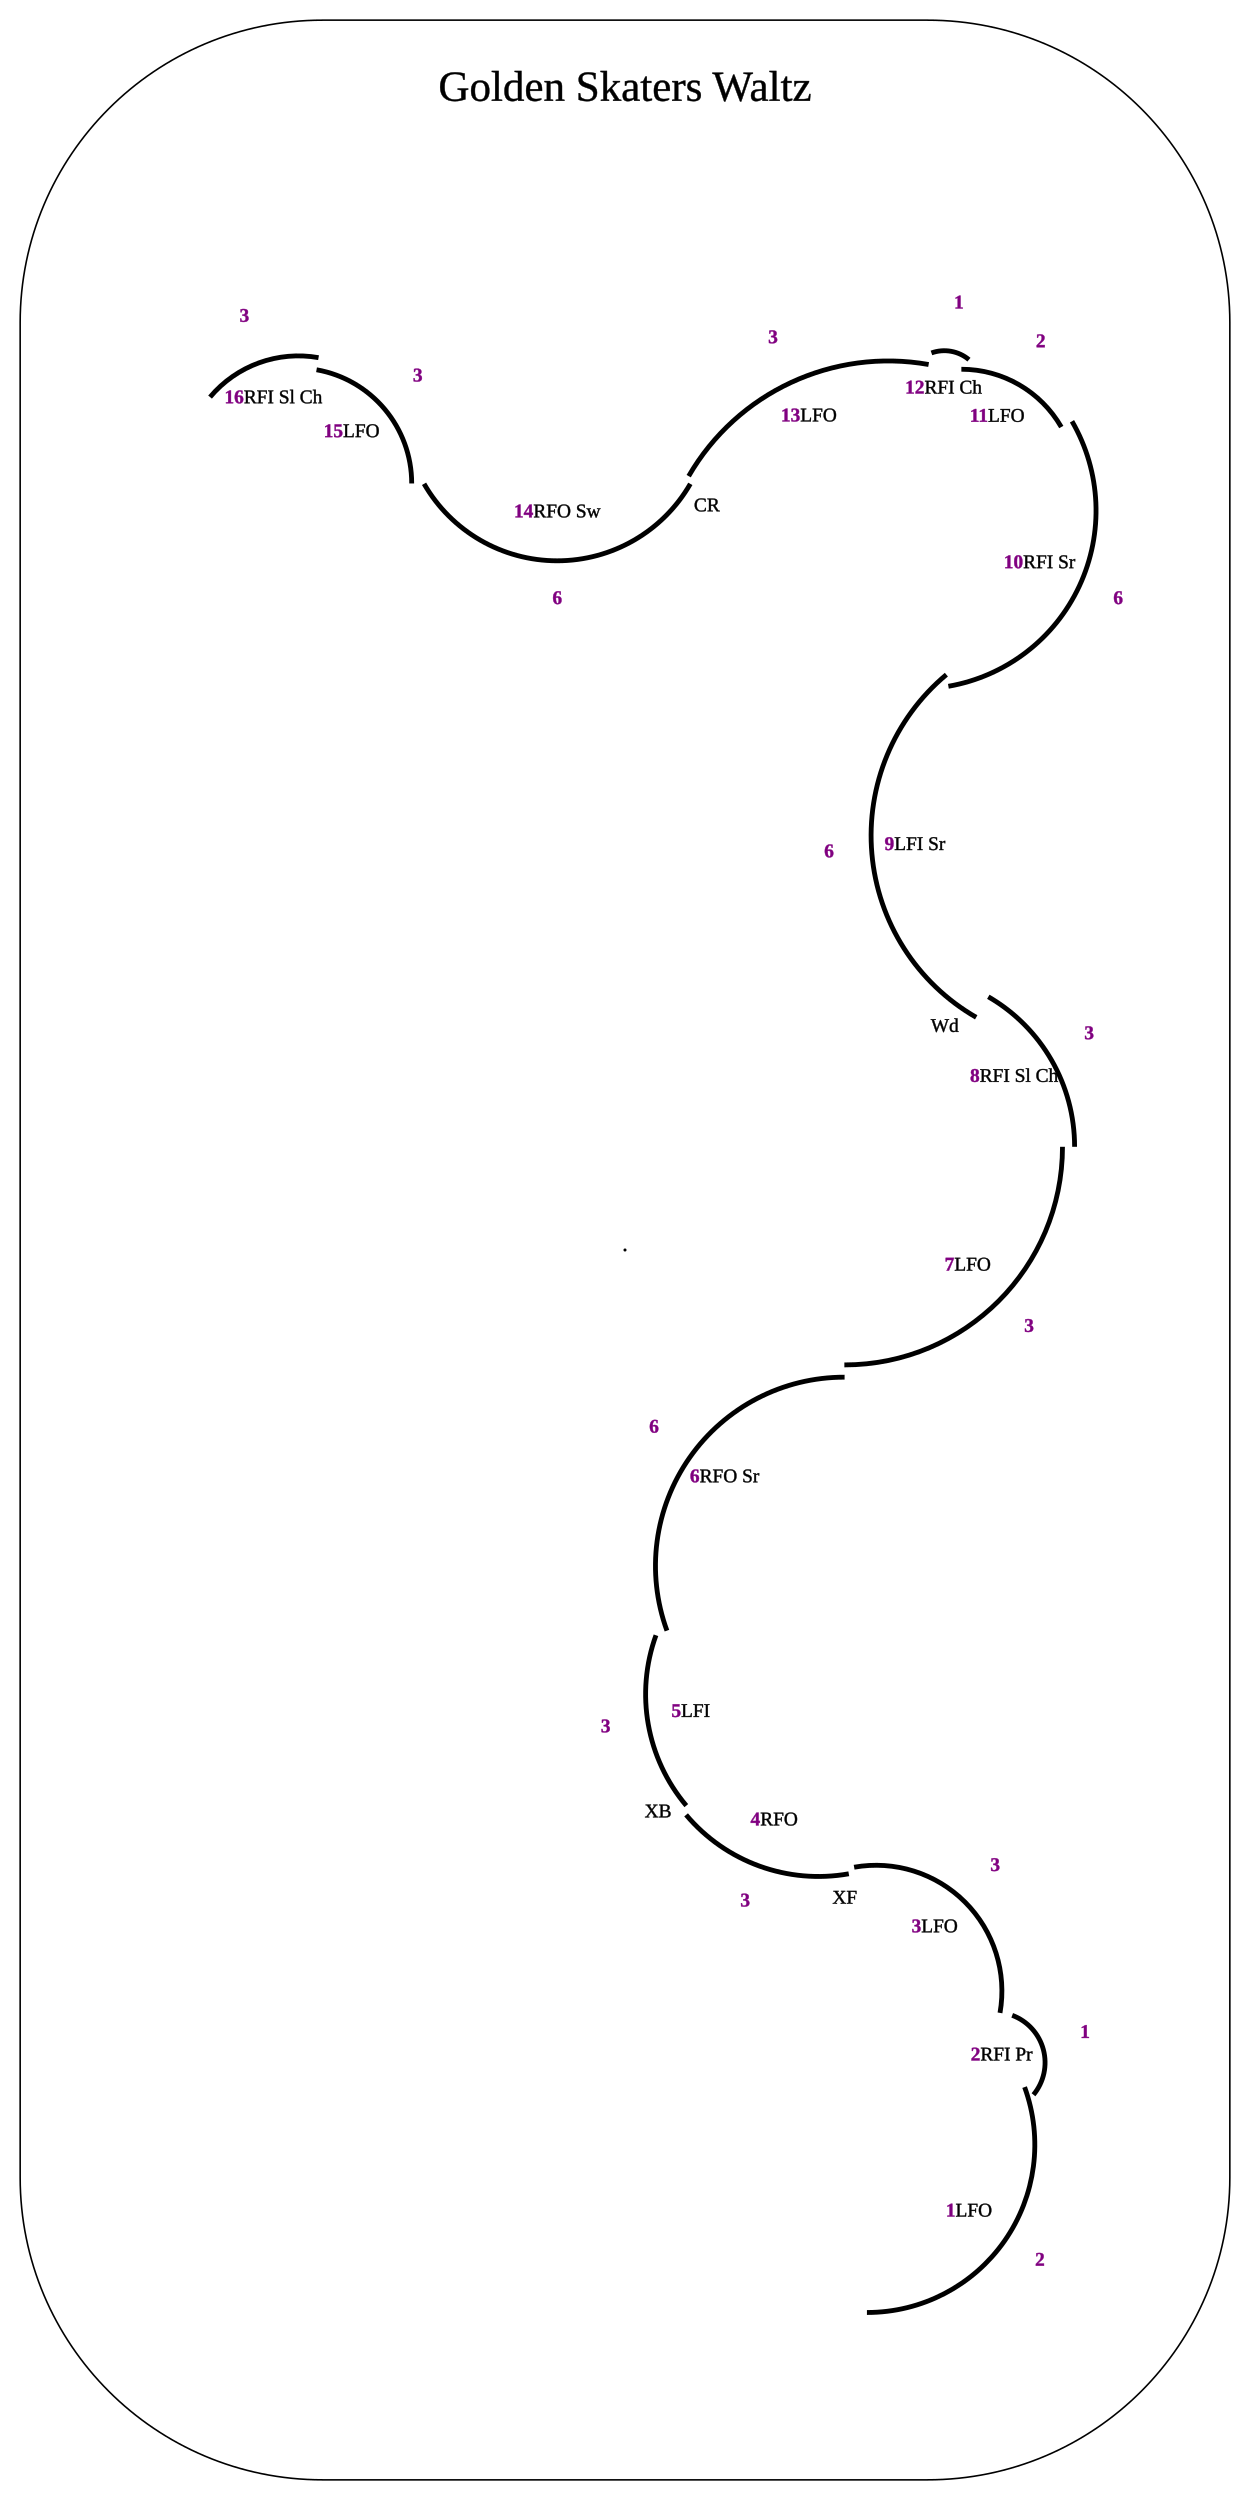
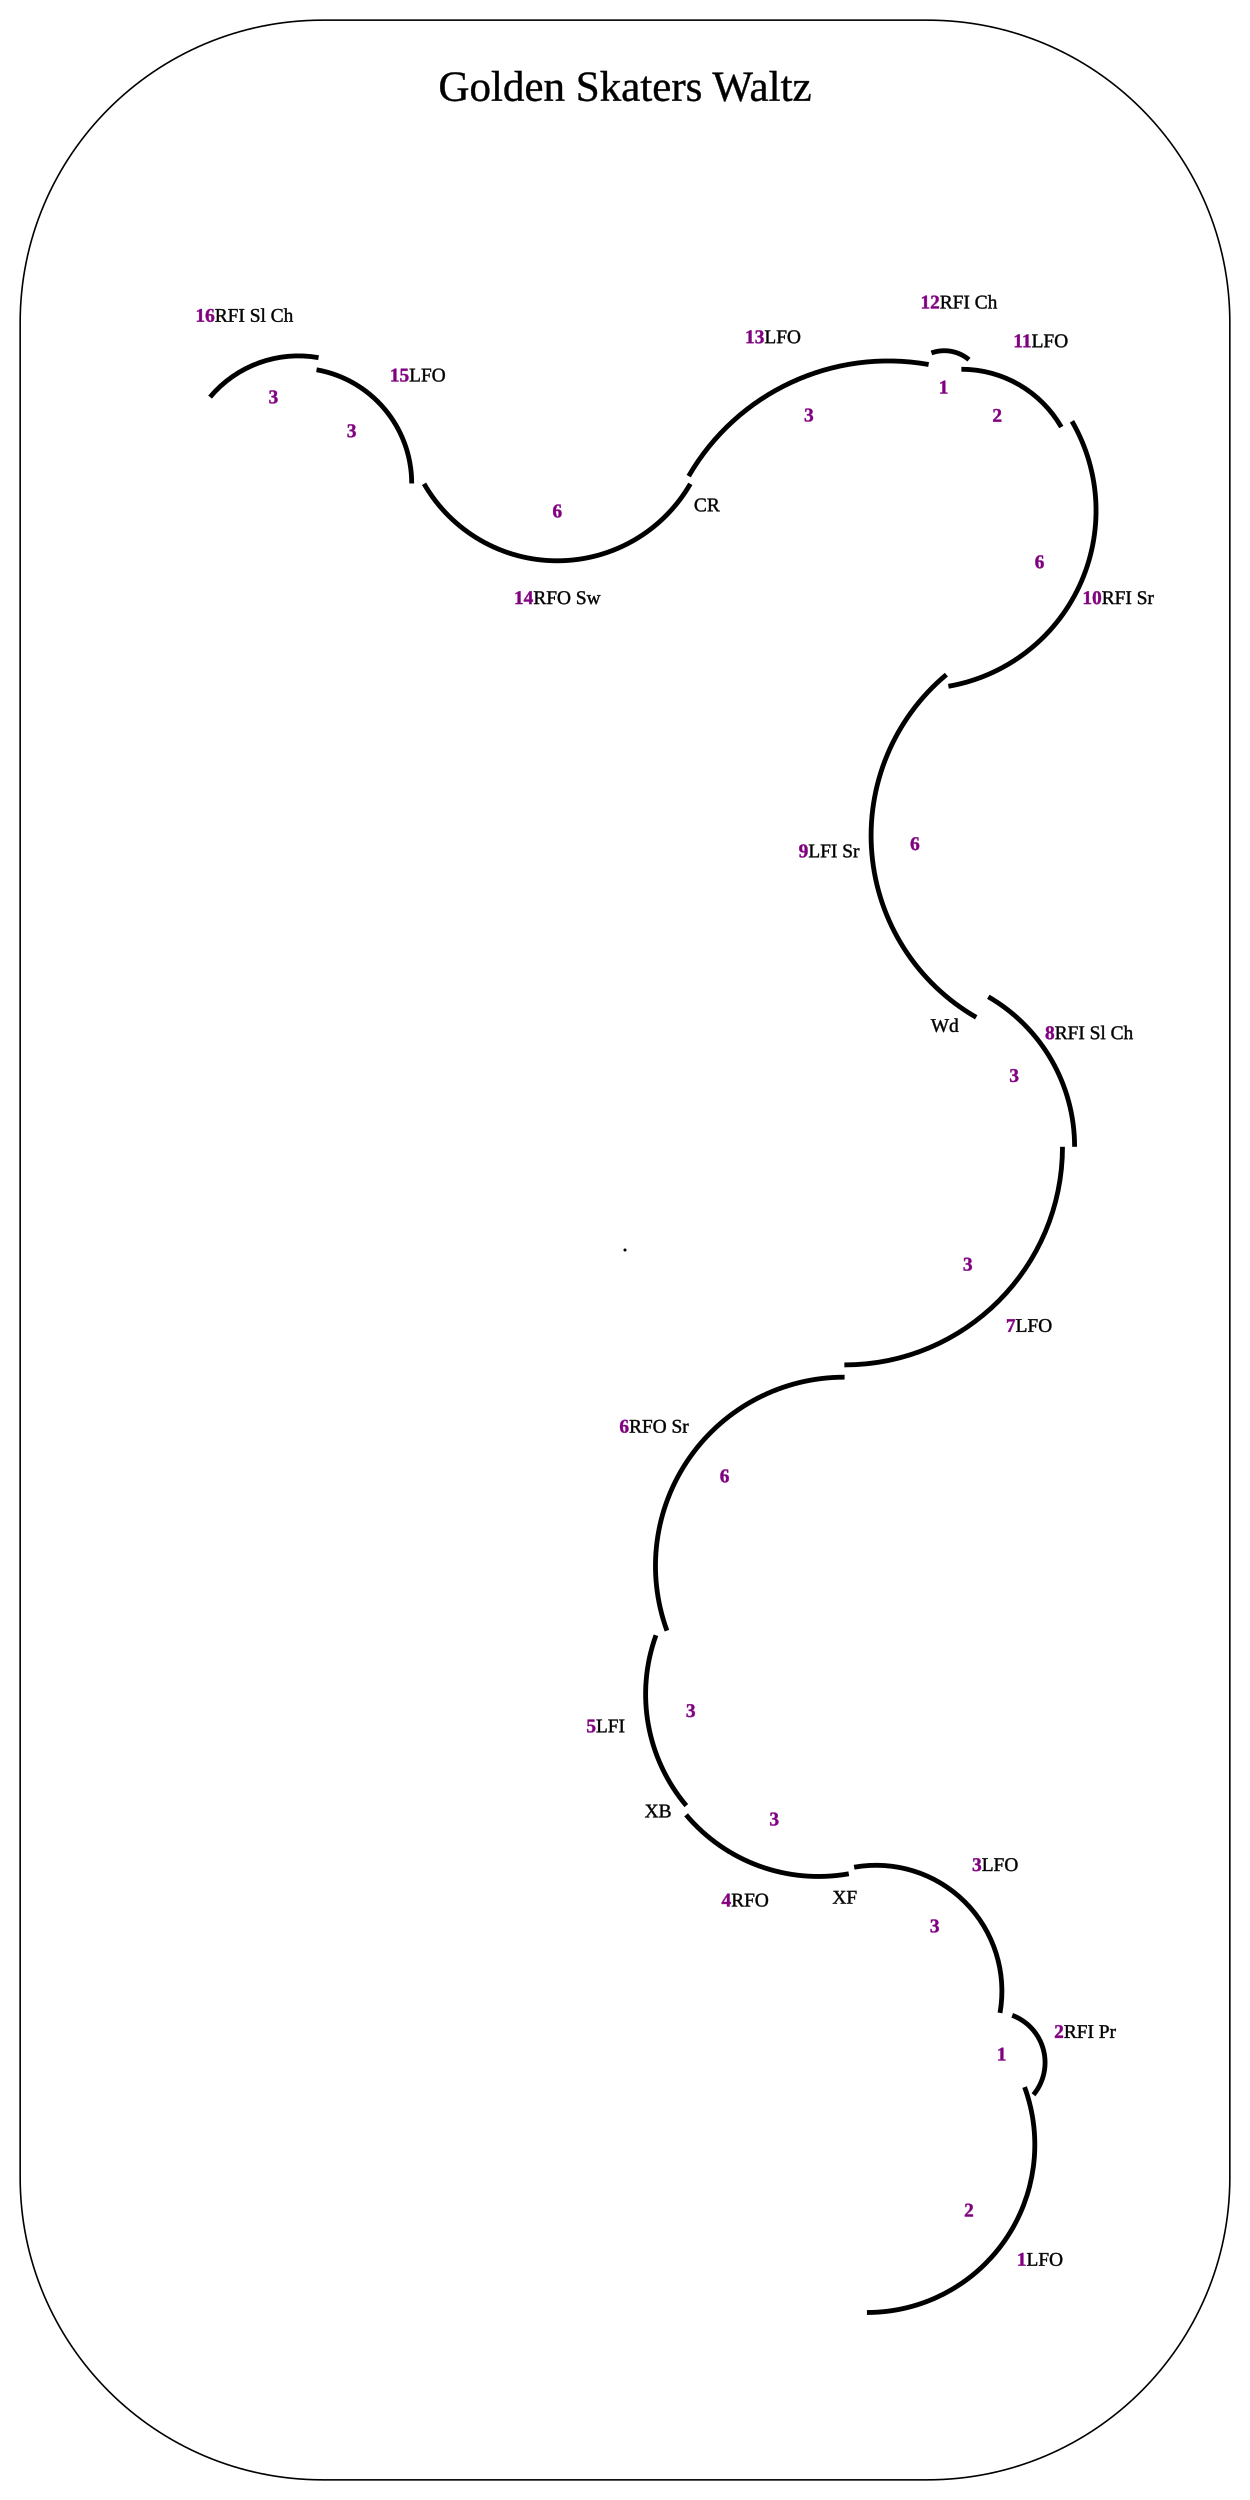
<svg xmlns="http://www.w3.org/2000/svg" xmlns:xlink="http://www.w3.org/1999/xlink" height="6200" viewBox="-50 -50 3100 6200" width="3100">
  <defs>
    <style>
text { text-anchor: middle } path,rect,circle { fill:none; }
</style>
    <g id="Rink[centre-line=false,centre-circle=0,mid-lines=0]">
      <clipPath id="clip-rink">
        <rect height="6100" rx="750" ry="750" width="3000" x="0" y="0" />
      </clipPath>
      <rect height="6100" rx="750" ry="750" style="text { text-anchor: middle } path,rect,circle { fill:none; } clip-path:url(#clip-rink)" width="3000" x="0" y="0" />
      <circle cx="1500" cy="3050" r="2" style="fill: black;" />
    </g>
-     <g id="Info[font-size=36,stroke-width=12,auto-count=true]" />
+     <g id="Info[font-size=36,stroke-width=12,label-offset=-100,auto-count=true]" />
    <g id="LFO&gt;&gt;[len=800]">
      <path d="M 0,0 a 416,416 0 0 0 559,391" />
    </g>
    <g id="RFI&gt;&gt;--[label=&quot;RFI Pr&quot;]">
      <path d="M 0,0 a 125,125 0 0 0 167,117" />
    </g>
    <g id="LFO&gt;&gt;+">
      <path d="M 0,0 a 312,312 0 0 0 419,293" />
    </g>
    <g id="xf-RFO&gt;">
      <path d="M 0,0 a 429,429 0 0 1 -214,372" />
    </g>
    <g id="xb-LFI&gt;">
      <path d="M 0,0 a 429,429 0 0 1 -214,372" />
    </g>
    <g id="RFO&gt;&gt;[len=900,label=&quot;RFO Sr&quot;]">
      <path d="M 0,0 a 468,468 0 0 1 -629,440" />
    </g>
    <g id="LFO++[angle=90]">
      <path d="M 0,0 a 541,541 0 0 0 541,541" />
    </g>
    <g id="RFI&gt;[label=&quot;RFI Sl Ch&quot;]">
      <path d="M 0,0 a 429,429 0 0 0 214,372" />
    </g>
    <g id="wd-LFI&gt;&gt;+++[label=&quot;LFI Sr&quot;]">
      <path d="M 0,0 a 520,520 0 0 1 -699,489" />
    </g>
    <g id="RFI&gt;&gt;++[label=&quot;RFI Sr&quot;]">
      <path d="M 0,0 a 442,442 0 0 0 594,416" />
    </g>
    <g id="LFO&gt;-">
      <path d="M 0,0 a 286,286 0 0 0 143,248" />
    </g>
    <g id="RFI&gt;---[label=&quot;RFI Ch&quot;]">
      <path d="M 0,0 a 95,95 0 0 0 47,82" />
    </g>
    <g id="LFO[angle=70,len=700]">
      <path d="M 0,0 a 572,572 0 0 0 376,538" />
    </g>
    <g id="xf-RFO[angle=120,len=800,label=&quot;RFO Sw&quot;,transition-label=&quot;CR&quot;]">
      <path d="M 0,0 a 381,381 0 0 1 -572,330" />
    </g>
    <g id="LFO[angle=80,len=400]">
      <path d="M 0,0 a 286,286 0 0 0 236,282" />
    </g>
    <g id="RFI&gt;-[label=&quot;RFI Sl Ch&quot;]">
      <path d="M 0,0 a 286,286 0 0 0 143,248" />
    </g>
  </defs>
  <text id="r_0_c_0_54" style="stroke:black; fill:black; font-size: 80pt;" x="1500" y="200">
Golden Skaters Waltz
</text>
  <use id="r_1_c_0_52" style="stroke:black; stroke-width:4;" transform="translate(0 0) rotate(0)" xlink:href="#Rink[centre-line=false,centre-circle=0,mid-lines=0]" />
  <use id="r_5_c_3_26" style="stroke:black; stroke-width:12;" transform="translate(2100 5685) rotate(270)" xlink:href="#LFO&gt;&gt;[len=800]" />
-   <text id="r_5_c_3_26_n2" style="stroke:black; fill:black; font-size:36pt;" x="2353" y="5447">
+   <text id="r_5_c_3_26_n2" style="stroke:black; fill:black; font-size:36pt;" x="2529" y="5569">
    <tspan fill="purple" font-weight="bolder" stroke="purple">1</tspan>
LFO
</text>
-   <text id="r_5_c_3_26_n3" style="stroke:black; fill:black; font-size:36pt;" x="2529" y="5569">
+   <text id="r_5_c_3_26_n3" style="stroke:black; fill:black; font-size:36pt;" x="2353" y="5447">
    <tspan fill="purple" font-weight="bolder" stroke="purple">2</tspan>
  </text>
  <use id="r_7_c_3_42" style="stroke:black; stroke-width:12;" transform="translate(2513 5145) rotate(220)" xlink:href="#RFI&gt;&gt;--[label=&quot;RFI Pr&quot;]" />
-   <text id="r_7_c_3_42_n2" style="stroke:black; fill:black; font-size:36pt;" x="2434" y="5060">
+   <text id="r_7_c_3_42_n2" style="stroke:black; fill:black; font-size:36pt;" x="2641" y="5004">
    <tspan fill="purple" font-weight="bolder" stroke="purple">2</tspan>
RFI Pr
</text>
-   <text id="r_7_c_3_42_n3" style="stroke:black; fill:black; font-size:36pt;" x="2641" y="5004">
+   <text id="r_7_c_3_42_n3" style="stroke:black; fill:black; font-size:36pt;" x="2434" y="5060">
    <tspan fill="purple" font-weight="bolder" stroke="purple">1</tspan>
  </text>
  <use id="r_9_c_3_27" style="stroke:black; stroke-width:12;" transform="translate(2430 4942) rotate(190)" xlink:href="#LFO&gt;&gt;+" />
-   <text id="r_9_c_3_27_n2" style="stroke:black; fill:black; font-size:36pt;" x="2268" y="4742">
-     <tspan fill="purple" font-weight="bolder" stroke="purple">3</tspan>
- LFO
- </text>
-   <text id="r_9_c_3_27_n3" style="stroke:black; fill:black; font-size:36pt;" x="2418" y="4590">
+   <text id="r_9_c_3_27_n2" style="stroke:black; fill:black; font-size:36pt;" x="2418" y="4590">
+     <tspan fill="purple" font-weight="bolder" stroke="purple">3</tspan>
+ LFO
+ </text>
+   <text id="r_9_c_3_27_n3" style="stroke:black; fill:black; font-size:36pt;" x="2268" y="4742">
    <tspan fill="purple" font-weight="bolder" stroke="purple">3</tspan>
  </text>
  <use id="r_10_c_3_10" style="stroke:black; stroke-width:12;" transform="translate(2055 4597) rotate(80)" xlink:href="#xf-RFO&gt;" />
-   <text id="r_10_c_3_10_n2" style="stroke:black; fill:black; font-size:36pt;" x="1870" y="4477">
+   <text id="r_10_c_3_10_n2" style="stroke:black; fill:black; font-size:36pt;" x="1798" y="4678">
    <tspan fill="purple" font-weight="bolder" stroke="purple">4</tspan>
RFO
</text>
-   <text id="r_10_c_3_10_n3" style="stroke:black; fill:black; font-size:36pt;" x="1798" y="4678">
+   <text id="r_10_c_3_10_n3" style="stroke:black; fill:black; font-size:36pt;" x="1870" y="4477">
    <tspan fill="purple" font-weight="bolder" stroke="purple">3</tspan>
  </text>
  <text id="r_10_c_3_10_n4" style="stroke:black; fill:black; font-size:36pt;" x="2045" y="4671">
XF
</text>
  <use id="r_11_c_3_10" style="stroke:black; stroke-width:12;" transform="translate(1652 4428) rotate(140)" xlink:href="#xb-LFI&gt;" />
-   <text id="r_11_c_3_10_n2" style="stroke:black; fill:black; font-size:36pt;" x="1663" y="4208">
+   <text id="r_11_c_3_10_n2" style="stroke:black; fill:black; font-size:36pt;" x="1452" y="4246">
    <tspan fill="purple" font-weight="bolder" stroke="purple">5</tspan>
LFI
</text>
-   <text id="r_11_c_3_10_n3" style="stroke:black; fill:black; font-size:36pt;" x="1452" y="4246">
+   <text id="r_11_c_3_10_n3" style="stroke:black; fill:black; font-size:36pt;" x="1663" y="4208">
    <tspan fill="purple" font-weight="bolder" stroke="purple">3</tspan>
  </text>
  <text id="r_11_c_3_10_n4" style="stroke:black; fill:black; font-size:36pt;" x="1582" y="4457">
XB
</text>
  <use id="r_13_c_3_42" style="stroke:black; stroke-width:12;" transform="translate(1604 3994) rotate(160)" xlink:href="#RFO&gt;&gt;[len=900,label=&quot;RFO Sr&quot;]" />
-   <text id="r_13_c_3_42_n2" style="stroke:black; fill:black; font-size:36pt;" x="1747" y="3626">
+   <text id="r_13_c_3_42_n2" style="stroke:black; fill:black; font-size:36pt;" x="1572" y="3503">
    <tspan fill="purple" font-weight="bolder" stroke="purple">6</tspan>
RFO Sr
</text>
-   <text id="r_13_c_3_42_n3" style="stroke:black; fill:black; font-size:36pt;" x="1572" y="3503">
+   <text id="r_13_c_3_42_n3" style="stroke:black; fill:black; font-size:36pt;" x="1747" y="3626">
    <tspan fill="purple" font-weight="bolder" stroke="purple">6</tspan>
  </text>
  <use id="r_14_c_3_25" style="stroke:black; stroke-width:12;" transform="translate(2044 3335) rotate(270)" xlink:href="#LFO++[angle=90]" />
-   <text id="r_14_c_3_25_n2" style="stroke:black; fill:black; font-size:36pt;" x="2350" y="3101">
+   <text id="r_14_c_3_25_n2" style="stroke:black; fill:black; font-size:36pt;" x="2502" y="3253">
    <tspan fill="purple" font-weight="bolder" stroke="purple">7</tspan>
LFO
</text>
-   <text id="r_14_c_3_25_n3" style="stroke:black; fill:black; font-size:36pt;" x="2502" y="3253">
+   <text id="r_14_c_3_25_n3" style="stroke:black; fill:black; font-size:36pt;" x="2350" y="3101">
    <tspan fill="purple" font-weight="bolder" stroke="purple">3</tspan>
  </text>
  <use id="r_15_c_3_27" style="stroke:black; stroke-width:12;" transform="translate(2615 2794) rotate(180)" xlink:href="#RFI&gt;[label=&quot;RFI Sl Ch&quot;]" />
-   <text id="r_15_c_3_27_n2" style="stroke:black; fill:black; font-size:36pt;" x="2465" y="2633">
+   <text id="r_15_c_3_27_n2" style="stroke:black; fill:black; font-size:36pt;" x="2651" y="2527">
    <tspan fill="purple" font-weight="bolder" stroke="purple">8</tspan>
RFI Sl Ch
</text>
-   <text id="r_15_c_3_27_n3" style="stroke:black; fill:black; font-size:36pt;" x="2651" y="2527">
+   <text id="r_15_c_3_27_n3" style="stroke:black; fill:black; font-size:36pt;" x="2465" y="2633">
    <tspan fill="purple" font-weight="bolder" stroke="purple">3</tspan>
  </text>
  <use id="r_16_c_3_31" style="stroke:black; stroke-width:12;" transform="translate(2371 2473) rotate(120)" xlink:href="#wd-LFI&gt;&gt;+++[label=&quot;LFI Sr&quot;]" />
-   <text id="r_16_c_3_31_n2" style="stroke:black; fill:black; font-size:36pt;" x="2219" y="2058">
+   <text id="r_16_c_3_31_n2" style="stroke:black; fill:black; font-size:36pt;" x="2006" y="2076">
    <tspan fill="purple" font-weight="bolder" stroke="purple">9</tspan>
LFI Sr
</text>
-   <text id="r_16_c_3_31_n3" style="stroke:black; fill:black; font-size:36pt;" x="2006" y="2076">
+   <text id="r_16_c_3_31_n3" style="stroke:black; fill:black; font-size:36pt;" x="2219" y="2058">
    <tspan fill="purple" font-weight="bolder" stroke="purple">6</tspan>
  </text>
  <text id="r_16_c_3_31_n4" style="stroke:black; fill:black; font-size:36pt;" x="2293" y="2509">
Wd
</text>
  <use id="r_18_c_3_27" style="stroke:black; stroke-width:12;" transform="translate(2302 1652) rotate(260)" xlink:href="#RFI&gt;&gt;++[label=&quot;RFI Sr&quot;]" />
-   <text id="r_18_c_3_27_n2" style="stroke:black; fill:black; font-size:36pt;" x="2528" y="1359">
+   <text id="r_18_c_3_27_n2" style="stroke:black; fill:black; font-size:36pt;" x="2723" y="1448">
    <tspan fill="purple" font-weight="bolder" stroke="purple">10</tspan>
RFI Sr
</text>
-   <text id="r_18_c_3_27_n3" style="stroke:black; fill:black; font-size:36pt;" x="2723" y="1448">
+   <text id="r_18_c_3_27_n3" style="stroke:black; fill:black; font-size:36pt;" x="2528" y="1359">
    <tspan fill="purple" font-weight="bolder" stroke="purple">6</tspan>
  </text>
  <use id="r_19_c_3_8" style="stroke:black; stroke-width:12;" transform="translate(2582 1009) rotate(150)" xlink:href="#LFO&gt;-" />
-   <text id="r_19_c_3_8_n2" style="stroke:black; fill:black; font-size:36pt;" x="2423" y="996">
+   <text id="r_19_c_3_8_n2" style="stroke:black; fill:black; font-size:36pt;" x="2531" y="811">
    <tspan fill="purple" font-weight="bolder" stroke="purple">11</tspan>
LFO
</text>
-   <text id="r_19_c_3_8_n3" style="stroke:black; fill:black; font-size:36pt;" x="2531" y="811">
+   <text id="r_19_c_3_8_n3" style="stroke:black; fill:black; font-size:36pt;" x="2423" y="996">
    <tspan fill="purple" font-weight="bolder" stroke="purple">2</tspan>
  </text>
  <use id="r_21_c_3_27" style="stroke:black; stroke-width:12;" transform="translate(2353 842) rotate(130)" xlink:href="#RFI&gt;---[label=&quot;RFI Ch&quot;]" />
-   <text id="r_21_c_3_27_n2" style="stroke:black; fill:black; font-size:36pt;" x="2290" y="926">
+   <text id="r_21_c_3_27_n2" style="stroke:black; fill:black; font-size:36pt;" x="2328" y="715">
    <tspan fill="purple" font-weight="bolder" stroke="purple">12</tspan>
RFI Ch
</text>
-   <text id="r_21_c_3_27_n3" style="stroke:black; fill:black; font-size:36pt;" x="2328" y="715">
+   <text id="r_21_c_3_27_n3" style="stroke:black; fill:black; font-size:36pt;" x="2290" y="926">
    <tspan fill="purple" font-weight="bolder" stroke="purple">1</tspan>
  </text>
  <use id="r_23_c_3_25" style="stroke:black; stroke-width:12;" transform="translate(2253 854) rotate(100)" xlink:href="#LFO[angle=70,len=700]" />
-   <text id="r_23_c_3_25_n2" style="stroke:black; fill:black; font-size:36pt;" x="1956" y="995">
+   <text id="r_23_c_3_25_n2" style="stroke:black; fill:black; font-size:36pt;" x="1867" y="801">
    <tspan fill="purple" font-weight="bolder" stroke="purple">13</tspan>
LFO
</text>
-   <text id="r_23_c_3_25_n3" style="stroke:black; fill:black; font-size:36pt;" x="1867" y="801">
+   <text id="r_23_c_3_25_n3" style="stroke:black; fill:black; font-size:36pt;" x="1956" y="995">
    <tspan fill="purple" font-weight="bolder" stroke="purple">3</tspan>
  </text>
  <use id="r_24_c_3_68" style="stroke:black; stroke-width:12;" transform="translate(1662 1150) rotate(30)" xlink:href="#xf-RFO[angle=120,len=800,label=&quot;RFO Sw&quot;,transition-label=&quot;CR&quot;]" />
-   <text id="r_24_c_3_68_n2" style="stroke:black; fill:black; font-size:36pt;" x="1332" y="1233">
+   <text id="r_24_c_3_68_n2" style="stroke:black; fill:black; font-size:36pt;" x="1332" y="1448">
    <tspan fill="purple" font-weight="bolder" stroke="purple">14</tspan>
RFO Sw
</text>
-   <text id="r_24_c_3_68_n3" style="stroke:black; fill:black; font-size:36pt;" x="1332" y="1448">
+   <text id="r_24_c_3_68_n3" style="stroke:black; fill:black; font-size:36pt;" x="1332" y="1233">
    <tspan fill="purple" font-weight="bolder" stroke="purple">6</tspan>
  </text>
  <text id="r_24_c_3_68_n4" style="stroke:black; fill:black; font-size:36pt;" x="1703" y="1218">
CR
</text>
  <use id="r_26_c_3_25" style="stroke:black; stroke-width:12;" transform="translate(971 1149) rotate(180)" xlink:href="#LFO[angle=80,len=400]" />
-   <text id="r_26_c_3_25_n2" style="stroke:black; fill:black; font-size:36pt;" x="822" y="1034">
+   <text id="r_26_c_3_25_n2" style="stroke:black; fill:black; font-size:36pt;" x="986" y="896">
    <tspan fill="purple" font-weight="bolder" stroke="purple">15</tspan>
LFO
</text>
-   <text id="r_26_c_3_25_n3" style="stroke:black; fill:black; font-size:36pt;" x="986" y="896">
+   <text id="r_26_c_3_25_n3" style="stroke:black; fill:black; font-size:36pt;" x="822" y="1034">
    <tspan fill="purple" font-weight="bolder" stroke="purple">3</tspan>
  </text>
  <use id="r_27_c_3_28" style="stroke:black; stroke-width:12;" transform="translate(740 837) rotate(100)" xlink:href="#RFI&gt;-[label=&quot;RFI Sl Ch&quot;]" />
-   <text id="r_27_c_3_28_n2" style="stroke:black; fill:black; font-size:36pt;" x="628" y="950">
+   <text id="r_27_c_3_28_n2" style="stroke:black; fill:black; font-size:36pt;" x="556" y="748">
    <tspan fill="purple" font-weight="bolder" stroke="purple">16</tspan>
RFI Sl Ch
</text>
-   <text id="r_27_c_3_28_n3" style="stroke:black; fill:black; font-size:36pt;" x="556" y="748">
+   <text id="r_27_c_3_28_n3" style="stroke:black; fill:black; font-size:36pt;" x="628" y="950">
    <tspan fill="purple" font-weight="bolder" stroke="purple">3</tspan>
  </text>
</svg>
